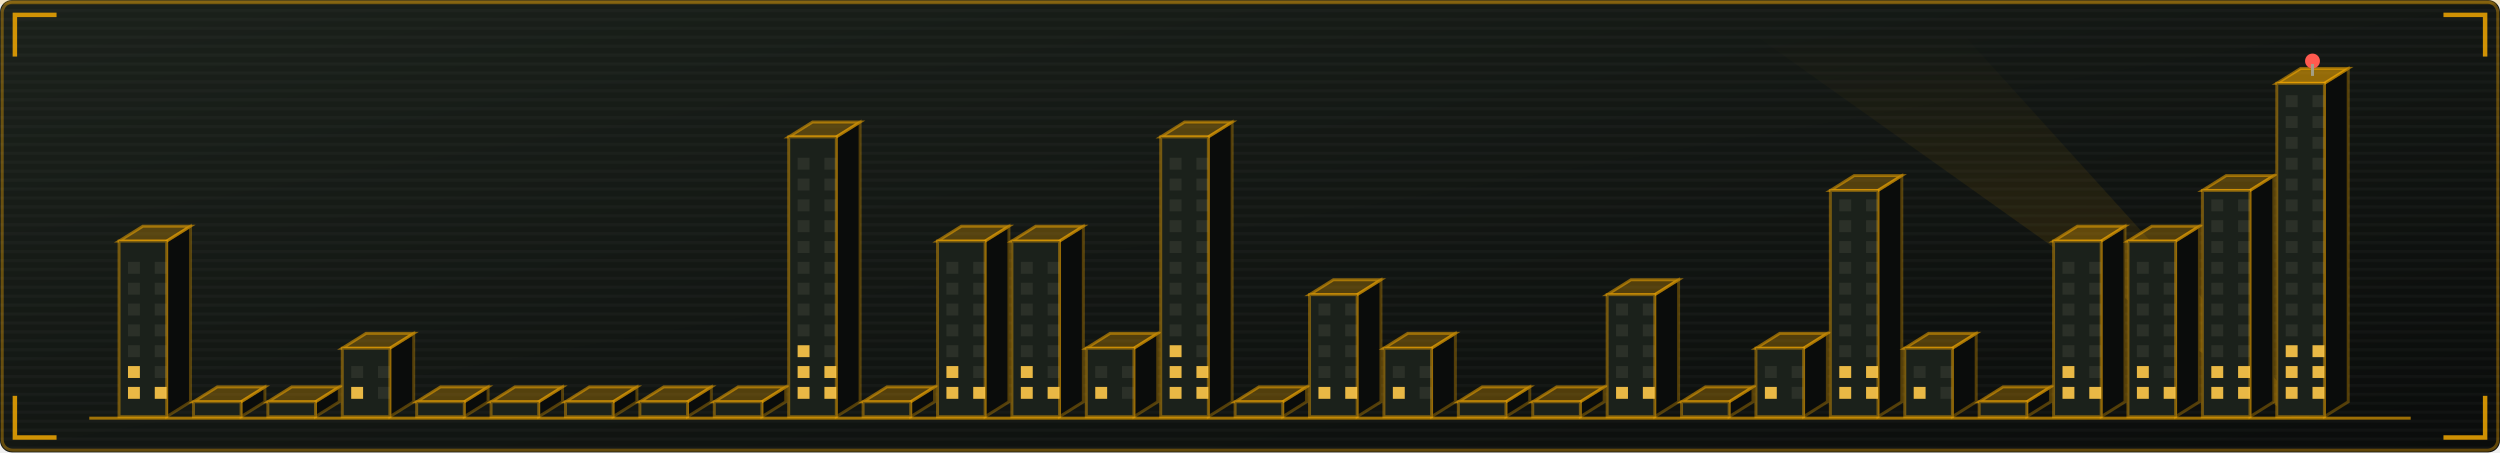
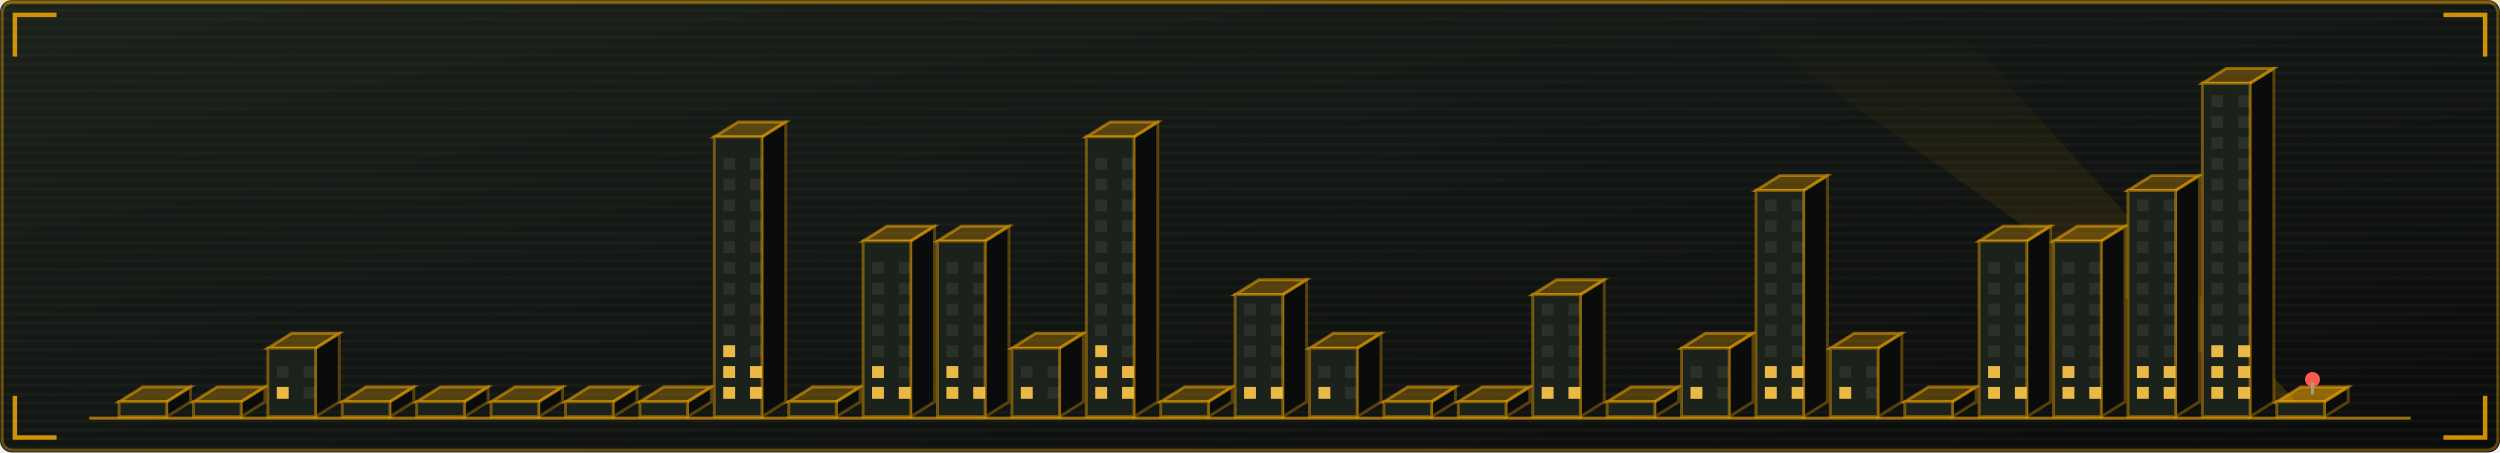
<svg xmlns="http://www.w3.org/2000/svg" viewBox="0 0 840 152" width="840" height="152" role="img" aria-labelledby="skyt skyd">
  <defs>
    <linearGradient id="skybg" x1="0" y1="0" x2="1" y2="1">
      <stop offset="0" stop-color="#1b211b" />
      <stop offset="1" stop-color="#0a0c0b" />
    </linearGradient>
  </defs>
  <style>
    .mono{font-family:ui-monospace,SFMono-Regular,Menlo,Consolas,"DejaVu Sans Mono",monospace}
    .lbl{font-size:9.5px;letter-spacing:1.6px;fill:#a39f86}
    .big{font-size:31px;font-weight:700;fill:#ece6d4}
    .med{font-size:15px;font-weight:700;fill:#ece6d4}
    .sm{font-size:11px;fill:#ece6d4}
    .dim{font-size:11px;fill:#a39f86}
    
    .pulse{animation:pulse 3.4s ease-in-out infinite}
    @keyframes pulse{0%,100%{opacity:1}50%{opacity:.62}}
    .win{fill:#a39f86;fill-opacity:0.12}
    .on{fill:#ffc94a;fill-opacity:0.9}
    
    .tw{animation:rise 1.1s cubic-bezier(.2,.8,.2,1) both;transform-box:fill-box;transform-origin:50% 100%}
    .fl{animation:flick 3.2s steps(1) infinite}
    .beacon{animation:blinkb 1.3s ease-in-out infinite}
    @keyframes rise{from{transform:scaleY(0.02);opacity:0}to{transform:scaleY(1);opacity:1}}
    @keyframes flick{0%,70%{fill-opacity:.9}72%,78%{fill-opacity:.15}80%,100%{fill-opacity:.9}}
    @keyframes blinkb{0%,100%{opacity:1}50%{opacity:.1}}
</style>
  <rect width="840" height="152" rx="4" fill="url(#skybg)" />
  <rect x="0.75" y="0.75" width="838.5" height="150.5" rx="3.5" fill="none" stroke="#ffb000" stroke-opacity="0.35" />
  <defs>
    <pattern id="skyscan" width="4" height="3" patternUnits="userSpaceOnUse">
      <rect width="4" height="1" fill="#ffffff" opacity="0.025" />
    </pattern>
  </defs>
  <rect width="840" height="152" rx="4" fill="url(#skyscan)" />
  <rect x="0" y="0" width="840" height="1.5" fill="#ffb000" opacity="0.18">
    <animate attributeName="y" values="0;152;152" keyTimes="0;0.6;1" dur="7s" repeatCount="indefinite" />
  </rect>
  <path d="M5 19V5H19M821 5H835V19M835 133V147H821M19 147H5V133" fill="none" stroke="#ffb000" stroke-width="1.5" stroke-opacity="0.8" />
  <defs>
    <linearGradient id="skyBeam" x1="0" y1="1" x2="0" y2="0">
      <stop offset="0" stop-color="#ffb000" stop-opacity="0.35" />
      <stop offset="1" stop-color="#ffb000" stop-opacity="0" />
    </linearGradient>
  </defs>
  <polygon points="770,140 776,140 660,12 590,12" fill="url(#skyBeam)" opacity="0.5">
    <animateTransform attributeName="transform" type="rotate" values="-22 773 140;30 773 140;-22 773 140" dur="11s" repeatCount="indefinite" calcMode="spline" keySplines="0.45 0 0.55 1;0.45 0 0.55 1" />
  </polygon>
  <g class="tw" style="animation-delay:0.00s">
-     <path d="M56 140V81l8 -5V135Z" fill="#0a0c0b" stroke="#ffb000" stroke-opacity="0.3" />
-     <path d="M40 81l8 -5h16l-8 5Z" fill="#ffb000" fill-opacity="0.28" stroke="#ffb000" stroke-opacity="0.5" />
-     <rect x="40" y="81" width="16" height="59" fill="#1b211b" stroke="#ffb000" stroke-opacity="0.4" />
-     <rect class="win on fl" x="43" y="130" width="4" height="4" style="animation-delay:0.00s" />
-     <rect class="win on" x="52" y="130" width="4" height="4" style="animation-delay:0.00s" />
-     <rect class="win on" x="43" y="123" width="4" height="4" style="animation-delay:0.60s" />
-     <rect class="win" x="52" y="123" width="4" height="4" />
-     <rect class="win" x="43" y="116" width="4" height="4" />
-     <rect class="win" x="52" y="116" width="4" height="4" />
-     <rect class="win" x="43" y="109" width="4" height="4" />
-     <rect class="win" x="52" y="109" width="4" height="4" />
-     <rect class="win" x="43" y="102" width="4" height="4" />
-     <rect class="win" x="52" y="102" width="4" height="4" />
-     <rect class="win" x="43" y="95" width="4" height="4" />
-     <rect class="win" x="52" y="95" width="4" height="4" />
-     <rect class="win" x="43" y="88" width="4" height="4" />
-     <rect class="win" x="52" y="88" width="4" height="4" />
+     <path d="M56 140V135l8 -5V135Z" fill="#0a0c0b" stroke="#ffb000" stroke-opacity="0.3" />
+     <path d="M40 135l8 -5h16l-8 5Z" fill="#ffb000" fill-opacity="0.28" stroke="#ffb000" stroke-opacity="0.5" />
+     <rect x="40" y="135" width="16" height="5" fill="#1b211b" stroke="#ffb000" stroke-opacity="0.4" />
  </g>
  <g class="tw" style="animation-delay:0.04s">
    <path d="M81 140V135l8 -5V135Z" fill="#0a0c0b" stroke="#ffb000" stroke-opacity="0.3" />
    <path d="M65 135l8 -5h16l-8 5Z" fill="#ffb000" fill-opacity="0.28" stroke="#ffb000" stroke-opacity="0.5" />
    <rect x="65" y="135" width="16" height="5" fill="#1b211b" stroke="#ffb000" stroke-opacity="0.4" />
  </g>
  <g class="tw" style="animation-delay:0.08s">
-     <path d="M106 140V135l8 -5V135Z" fill="#0a0c0b" stroke="#ffb000" stroke-opacity="0.3" />
-     <path d="M90 135l8 -5h16l-8 5Z" fill="#ffb000" fill-opacity="0.28" stroke="#ffb000" stroke-opacity="0.5" />
-     <rect x="90" y="135" width="16" height="5" fill="#1b211b" stroke="#ffb000" stroke-opacity="0.4" />
+     <path d="M106 140V117l8 -5V135Z" fill="#0a0c0b" stroke="#ffb000" stroke-opacity="0.3" />
+     <path d="M90 117l8 -5h16l-8 5Z" fill="#ffb000" fill-opacity="0.28" stroke="#ffb000" stroke-opacity="0.5" />
+     <rect x="90" y="117" width="16" height="23" fill="#1b211b" stroke="#ffb000" stroke-opacity="0.4" />
+     <rect class="win on" x="93" y="130" width="4" height="4" style="animation-delay:0.74s" />
+     <rect class="win" x="102" y="130" width="4" height="4" />
+     <rect class="win" x="93" y="123" width="4" height="4" />
+     <rect class="win" x="102" y="123" width="4" height="4" />
  </g>
  <g class="tw" style="animation-delay:0.12s">
-     <path d="M131 140V117l8 -5V135Z" fill="#0a0c0b" stroke="#ffb000" stroke-opacity="0.3" />
-     <path d="M115 117l8 -5h16l-8 5Z" fill="#ffb000" fill-opacity="0.28" stroke="#ffb000" stroke-opacity="0.5" />
-     <rect x="115" y="117" width="16" height="23" fill="#1b211b" stroke="#ffb000" stroke-opacity="0.4" />
-     <rect class="win on" x="118" y="130" width="4" height="4" style="animation-delay:1.11s" />
-     <rect class="win" x="127" y="130" width="4" height="4" />
-     <rect class="win" x="118" y="123" width="4" height="4" />
-     <rect class="win" x="127" y="123" width="4" height="4" />
+     <path d="M131 140V135l8 -5V135Z" fill="#0a0c0b" stroke="#ffb000" stroke-opacity="0.3" />
+     <path d="M115 135l8 -5h16l-8 5Z" fill="#ffb000" fill-opacity="0.28" stroke="#ffb000" stroke-opacity="0.5" />
+     <rect x="115" y="135" width="16" height="5" fill="#1b211b" stroke="#ffb000" stroke-opacity="0.4" />
  </g>
  <g class="tw" style="animation-delay:0.16s">
    <path d="M156 140V135l8 -5V135Z" fill="#0a0c0b" stroke="#ffb000" stroke-opacity="0.3" />
    <path d="M140 135l8 -5h16l-8 5Z" fill="#ffb000" fill-opacity="0.28" stroke="#ffb000" stroke-opacity="0.5" />
    <rect x="140" y="135" width="16" height="5" fill="#1b211b" stroke="#ffb000" stroke-opacity="0.4" />
  </g>
  <g class="tw" style="animation-delay:0.20s">
    <path d="M181 140V135l8 -5V135Z" fill="#0a0c0b" stroke="#ffb000" stroke-opacity="0.3" />
    <path d="M165 135l8 -5h16l-8 5Z" fill="#ffb000" fill-opacity="0.28" stroke="#ffb000" stroke-opacity="0.5" />
    <rect x="165" y="135" width="16" height="5" fill="#1b211b" stroke="#ffb000" stroke-opacity="0.4" />
  </g>
  <g class="tw" style="animation-delay:0.24s">
    <path d="M206 140V135l8 -5V135Z" fill="#0a0c0b" stroke="#ffb000" stroke-opacity="0.3" />
    <path d="M190 135l8 -5h16l-8 5Z" fill="#ffb000" fill-opacity="0.28" stroke="#ffb000" stroke-opacity="0.5" />
    <rect x="190" y="135" width="16" height="5" fill="#1b211b" stroke="#ffb000" stroke-opacity="0.4" />
  </g>
  <g class="tw" style="animation-delay:0.28s">
    <path d="M231 140V135l8 -5V135Z" fill="#0a0c0b" stroke="#ffb000" stroke-opacity="0.3" />
    <path d="M215 135l8 -5h16l-8 5Z" fill="#ffb000" fill-opacity="0.28" stroke="#ffb000" stroke-opacity="0.5" />
    <rect x="215" y="135" width="16" height="5" fill="#1b211b" stroke="#ffb000" stroke-opacity="0.4" />
  </g>
  <g class="tw" style="animation-delay:0.32s">
-     <path d="M256 140V135l8 -5V135Z" fill="#0a0c0b" stroke="#ffb000" stroke-opacity="0.3" />
-     <path d="M240 135l8 -5h16l-8 5Z" fill="#ffb000" fill-opacity="0.28" stroke="#ffb000" stroke-opacity="0.5" />
-     <rect x="240" y="135" width="16" height="5" fill="#1b211b" stroke="#ffb000" stroke-opacity="0.4" />
+     <path d="M256 140V46l8 -5V135Z" fill="#0a0c0b" stroke="#ffb000" stroke-opacity="0.3" />
+     <path d="M240 46l8 -5h16l-8 5Z" fill="#ffb000" fill-opacity="0.28" stroke="#ffb000" stroke-opacity="0.5" />
+     <rect x="240" y="46" width="16" height="94" fill="#1b211b" stroke="#ffb000" stroke-opacity="0.4" />
+     <rect class="win on" x="243" y="130" width="4" height="4" style="animation-delay:2.96s" />
+     <rect class="win on" x="252" y="130" width="4" height="4" style="animation-delay:2.96s" />
+     <rect class="win on" x="243" y="123" width="4" height="4" style="animation-delay:0.56s" />
+     <rect class="win on fl" x="252" y="123" width="4" height="4" style="animation-delay:0.56s" />
+     <rect class="win on fl" x="243" y="116" width="4" height="4" style="animation-delay:1.16s" />
+     <rect class="win" x="252" y="116" width="4" height="4" />
+     <rect class="win" x="243" y="109" width="4" height="4" />
+     <rect class="win" x="252" y="109" width="4" height="4" />
+     <rect class="win" x="243" y="102" width="4" height="4" />
+     <rect class="win" x="252" y="102" width="4" height="4" />
+     <rect class="win" x="243" y="95" width="4" height="4" />
+     <rect class="win" x="252" y="95" width="4" height="4" />
+     <rect class="win" x="243" y="88" width="4" height="4" />
+     <rect class="win" x="252" y="88" width="4" height="4" />
+     <rect class="win" x="243" y="81" width="4" height="4" />
+     <rect class="win" x="252" y="81" width="4" height="4" />
+     <rect class="win" x="243" y="74" width="4" height="4" />
+     <rect class="win" x="252" y="74" width="4" height="4" />
+     <rect class="win" x="243" y="67" width="4" height="4" />
+     <rect class="win" x="252" y="67" width="4" height="4" />
+     <rect class="win" x="243" y="60" width="4" height="4" />
+     <rect class="win" x="252" y="60" width="4" height="4" />
+     <rect class="win" x="243" y="53" width="4" height="4" />
+     <rect class="win" x="252" y="53" width="4" height="4" />
  </g>
  <g class="tw" style="animation-delay:0.36s">
-     <path d="M281 140V46l8 -5V135Z" fill="#0a0c0b" stroke="#ffb000" stroke-opacity="0.3" />
-     <path d="M265 46l8 -5h16l-8 5Z" fill="#ffb000" fill-opacity="0.28" stroke="#ffb000" stroke-opacity="0.5" />
-     <rect x="265" y="46" width="16" height="94" fill="#1b211b" stroke="#ffb000" stroke-opacity="0.4" />
-     <rect class="win on" x="268" y="130" width="4" height="4" style="animation-delay:0.33s" />
-     <rect class="win on fl" x="277" y="130" width="4" height="4" style="animation-delay:0.33s" />
-     <rect class="win on fl" x="268" y="123" width="4" height="4" style="animation-delay:0.93s" />
-     <rect class="win on" x="277" y="123" width="4" height="4" style="animation-delay:0.93s" />
-     <rect class="win on" x="268" y="116" width="4" height="4" style="animation-delay:1.53s" />
-     <rect class="win" x="277" y="116" width="4" height="4" />
-     <rect class="win" x="268" y="109" width="4" height="4" />
-     <rect class="win" x="277" y="109" width="4" height="4" />
-     <rect class="win" x="268" y="102" width="4" height="4" />
-     <rect class="win" x="277" y="102" width="4" height="4" />
-     <rect class="win" x="268" y="95" width="4" height="4" />
-     <rect class="win" x="277" y="95" width="4" height="4" />
-     <rect class="win" x="268" y="88" width="4" height="4" />
-     <rect class="win" x="277" y="88" width="4" height="4" />
-     <rect class="win" x="268" y="81" width="4" height="4" />
-     <rect class="win" x="277" y="81" width="4" height="4" />
-     <rect class="win" x="268" y="74" width="4" height="4" />
-     <rect class="win" x="277" y="74" width="4" height="4" />
-     <rect class="win" x="268" y="67" width="4" height="4" />
-     <rect class="win" x="277" y="67" width="4" height="4" />
-     <rect class="win" x="268" y="60" width="4" height="4" />
-     <rect class="win" x="277" y="60" width="4" height="4" />
-     <rect class="win" x="268" y="53" width="4" height="4" />
-     <rect class="win" x="277" y="53" width="4" height="4" />
+     <path d="M281 140V135l8 -5V135Z" fill="#0a0c0b" stroke="#ffb000" stroke-opacity="0.3" />
+     <path d="M265 135l8 -5h16l-8 5Z" fill="#ffb000" fill-opacity="0.28" stroke="#ffb000" stroke-opacity="0.5" />
+     <rect x="265" y="135" width="16" height="5" fill="#1b211b" stroke="#ffb000" stroke-opacity="0.4" />
  </g>
  <g class="tw" style="animation-delay:0.40s">
-     <path d="M306 140V135l8 -5V135Z" fill="#0a0c0b" stroke="#ffb000" stroke-opacity="0.3" />
-     <path d="M290 135l8 -5h16l-8 5Z" fill="#ffb000" fill-opacity="0.28" stroke="#ffb000" stroke-opacity="0.5" />
-     <rect x="290" y="135" width="16" height="5" fill="#1b211b" stroke="#ffb000" stroke-opacity="0.4" />
+     <path d="M306 140V81l8 -5V135Z" fill="#0a0c0b" stroke="#ffb000" stroke-opacity="0.3" />
+     <path d="M290 81l8 -5h16l-8 5Z" fill="#ffb000" fill-opacity="0.28" stroke="#ffb000" stroke-opacity="0.5" />
+     <rect x="290" y="81" width="16" height="59" fill="#1b211b" stroke="#ffb000" stroke-opacity="0.4" />
+     <rect class="win on fl" x="293" y="130" width="4" height="4" style="animation-delay:0.70s" />
+     <rect class="win on" x="302" y="130" width="4" height="4" style="animation-delay:0.70s" />
+     <rect class="win on" x="293" y="123" width="4" height="4" style="animation-delay:1.30s" />
+     <rect class="win" x="302" y="123" width="4" height="4" />
+     <rect class="win" x="293" y="116" width="4" height="4" />
+     <rect class="win" x="302" y="116" width="4" height="4" />
+     <rect class="win" x="293" y="109" width="4" height="4" />
+     <rect class="win" x="302" y="109" width="4" height="4" />
+     <rect class="win" x="293" y="102" width="4" height="4" />
+     <rect class="win" x="302" y="102" width="4" height="4" />
+     <rect class="win" x="293" y="95" width="4" height="4" />
+     <rect class="win" x="302" y="95" width="4" height="4" />
+     <rect class="win" x="293" y="88" width="4" height="4" />
+     <rect class="win" x="302" y="88" width="4" height="4" />
  </g>
  <g class="tw" style="animation-delay:0.44s">
    <path d="M331 140V81l8 -5V135Z" fill="#0a0c0b" stroke="#ffb000" stroke-opacity="0.3" />
    <path d="M315 81l8 -5h16l-8 5Z" fill="#ffb000" fill-opacity="0.28" stroke="#ffb000" stroke-opacity="0.5" />
    <rect x="315" y="81" width="16" height="59" fill="#1b211b" stroke="#ffb000" stroke-opacity="0.4" />
    <rect class="win on" x="318" y="130" width="4" height="4" style="animation-delay:1.07s" />
    <rect class="win on" x="327" y="130" width="4" height="4" style="animation-delay:1.07s" />
    <rect class="win on" x="318" y="123" width="4" height="4" style="animation-delay:1.67s" />
    <rect class="win" x="327" y="123" width="4" height="4" />
    <rect class="win" x="318" y="116" width="4" height="4" />
    <rect class="win" x="327" y="116" width="4" height="4" />
    <rect class="win" x="318" y="109" width="4" height="4" />
    <rect class="win" x="327" y="109" width="4" height="4" />
    <rect class="win" x="318" y="102" width="4" height="4" />
    <rect class="win" x="327" y="102" width="4" height="4" />
    <rect class="win" x="318" y="95" width="4" height="4" />
    <rect class="win" x="327" y="95" width="4" height="4" />
    <rect class="win" x="318" y="88" width="4" height="4" />
    <rect class="win" x="327" y="88" width="4" height="4" />
  </g>
  <g class="tw" style="animation-delay:0.48s">
-     <path d="M356 140V81l8 -5V135Z" fill="#0a0c0b" stroke="#ffb000" stroke-opacity="0.3" />
-     <path d="M340 81l8 -5h16l-8 5Z" fill="#ffb000" fill-opacity="0.28" stroke="#ffb000" stroke-opacity="0.5" />
-     <rect x="340" y="81" width="16" height="59" fill="#1b211b" stroke="#ffb000" stroke-opacity="0.4" />
+     <path d="M356 140V117l8 -5V135Z" fill="#0a0c0b" stroke="#ffb000" stroke-opacity="0.3" />
+     <path d="M340 117l8 -5h16l-8 5Z" fill="#ffb000" fill-opacity="0.28" stroke="#ffb000" stroke-opacity="0.5" />
+     <rect x="340" y="117" width="16" height="23" fill="#1b211b" stroke="#ffb000" stroke-opacity="0.4" />
    <rect class="win on" x="343" y="130" width="4" height="4" style="animation-delay:1.44s" />
-     <rect class="win on" x="352" y="130" width="4" height="4" style="animation-delay:1.44s" />
-     <rect class="win on" x="343" y="123" width="4" height="4" style="animation-delay:2.04s" />
+     <rect class="win" x="352" y="130" width="4" height="4" />
+     <rect class="win" x="343" y="123" width="4" height="4" />
    <rect class="win" x="352" y="123" width="4" height="4" />
-     <rect class="win" x="343" y="116" width="4" height="4" />
-     <rect class="win" x="352" y="116" width="4" height="4" />
-     <rect class="win" x="343" y="109" width="4" height="4" />
-     <rect class="win" x="352" y="109" width="4" height="4" />
-     <rect class="win" x="343" y="102" width="4" height="4" />
-     <rect class="win" x="352" y="102" width="4" height="4" />
-     <rect class="win" x="343" y="95" width="4" height="4" />
-     <rect class="win" x="352" y="95" width="4" height="4" />
-     <rect class="win" x="343" y="88" width="4" height="4" />
-     <rect class="win" x="352" y="88" width="4" height="4" />
  </g>
  <g class="tw" style="animation-delay:0.52s">
-     <path d="M381 140V117l8 -5V135Z" fill="#0a0c0b" stroke="#ffb000" stroke-opacity="0.3" />
-     <path d="M365 117l8 -5h16l-8 5Z" fill="#ffb000" fill-opacity="0.28" stroke="#ffb000" stroke-opacity="0.5" />
-     <rect x="365" y="117" width="16" height="23" fill="#1b211b" stroke="#ffb000" stroke-opacity="0.4" />
+     <path d="M381 140V46l8 -5V135Z" fill="#0a0c0b" stroke="#ffb000" stroke-opacity="0.3" />
+     <path d="M365 46l8 -5h16l-8 5Z" fill="#ffb000" fill-opacity="0.28" stroke="#ffb000" stroke-opacity="0.5" />
+     <rect x="365" y="46" width="16" height="94" fill="#1b211b" stroke="#ffb000" stroke-opacity="0.4" />
    <rect class="win on" x="368" y="130" width="4" height="4" style="animation-delay:1.81s" />
-     <rect class="win" x="377" y="130" width="4" height="4" />
-     <rect class="win" x="368" y="123" width="4" height="4" />
-     <rect class="win" x="377" y="123" width="4" height="4" />
+     <rect class="win on" x="377" y="130" width="4" height="4" style="animation-delay:1.81s" />
+     <rect class="win on" x="368" y="123" width="4" height="4" style="animation-delay:2.41s" />
+     <rect class="win on fl" x="377" y="123" width="4" height="4" style="animation-delay:2.41s" />
+     <rect class="win on fl" x="368" y="116" width="4" height="4" style="animation-delay:0.01s" />
+     <rect class="win" x="377" y="116" width="4" height="4" />
+     <rect class="win" x="368" y="109" width="4" height="4" />
+     <rect class="win" x="377" y="109" width="4" height="4" />
+     <rect class="win" x="368" y="102" width="4" height="4" />
+     <rect class="win" x="377" y="102" width="4" height="4" />
+     <rect class="win" x="368" y="95" width="4" height="4" />
+     <rect class="win" x="377" y="95" width="4" height="4" />
+     <rect class="win" x="368" y="88" width="4" height="4" />
+     <rect class="win" x="377" y="88" width="4" height="4" />
+     <rect class="win" x="368" y="81" width="4" height="4" />
+     <rect class="win" x="377" y="81" width="4" height="4" />
+     <rect class="win" x="368" y="74" width="4" height="4" />
+     <rect class="win" x="377" y="74" width="4" height="4" />
+     <rect class="win" x="368" y="67" width="4" height="4" />
+     <rect class="win" x="377" y="67" width="4" height="4" />
+     <rect class="win" x="368" y="60" width="4" height="4" />
+     <rect class="win" x="377" y="60" width="4" height="4" />
+     <rect class="win" x="368" y="53" width="4" height="4" />
+     <rect class="win" x="377" y="53" width="4" height="4" />
  </g>
  <g class="tw" style="animation-delay:0.56s">
-     <path d="M406 140V46l8 -5V135Z" fill="#0a0c0b" stroke="#ffb000" stroke-opacity="0.3" />
-     <path d="M390 46l8 -5h16l-8 5Z" fill="#ffb000" fill-opacity="0.28" stroke="#ffb000" stroke-opacity="0.5" />
-     <rect x="390" y="46" width="16" height="94" fill="#1b211b" stroke="#ffb000" stroke-opacity="0.4" />
-     <rect class="win on" x="393" y="130" width="4" height="4" style="animation-delay:2.18s" />
-     <rect class="win on fl" x="402" y="130" width="4" height="4" style="animation-delay:2.18s" />
-     <rect class="win on fl" x="393" y="123" width="4" height="4" style="animation-delay:2.78s" />
-     <rect class="win on" x="402" y="123" width="4" height="4" style="animation-delay:2.78s" />
-     <rect class="win on" x="393" y="116" width="4" height="4" style="animation-delay:0.38s" />
-     <rect class="win" x="402" y="116" width="4" height="4" />
-     <rect class="win" x="393" y="109" width="4" height="4" />
-     <rect class="win" x="402" y="109" width="4" height="4" />
-     <rect class="win" x="393" y="102" width="4" height="4" />
-     <rect class="win" x="402" y="102" width="4" height="4" />
-     <rect class="win" x="393" y="95" width="4" height="4" />
-     <rect class="win" x="402" y="95" width="4" height="4" />
-     <rect class="win" x="393" y="88" width="4" height="4" />
-     <rect class="win" x="402" y="88" width="4" height="4" />
-     <rect class="win" x="393" y="81" width="4" height="4" />
-     <rect class="win" x="402" y="81" width="4" height="4" />
-     <rect class="win" x="393" y="74" width="4" height="4" />
-     <rect class="win" x="402" y="74" width="4" height="4" />
-     <rect class="win" x="393" y="67" width="4" height="4" />
-     <rect class="win" x="402" y="67" width="4" height="4" />
-     <rect class="win" x="393" y="60" width="4" height="4" />
-     <rect class="win" x="402" y="60" width="4" height="4" />
-     <rect class="win" x="393" y="53" width="4" height="4" />
-     <rect class="win" x="402" y="53" width="4" height="4" />
+     <path d="M406 140V135l8 -5V135Z" fill="#0a0c0b" stroke="#ffb000" stroke-opacity="0.3" />
+     <path d="M390 135l8 -5h16l-8 5Z" fill="#ffb000" fill-opacity="0.28" stroke="#ffb000" stroke-opacity="0.5" />
+     <rect x="390" y="135" width="16" height="5" fill="#1b211b" stroke="#ffb000" stroke-opacity="0.4" />
  </g>
  <g class="tw" style="animation-delay:0.60s">
-     <path d="M431 140V135l8 -5V135Z" fill="#0a0c0b" stroke="#ffb000" stroke-opacity="0.3" />
-     <path d="M415 135l8 -5h16l-8 5Z" fill="#ffb000" fill-opacity="0.28" stroke="#ffb000" stroke-opacity="0.5" />
-     <rect x="415" y="135" width="16" height="5" fill="#1b211b" stroke="#ffb000" stroke-opacity="0.4" />
+     <path d="M431 140V99l8 -5V135Z" fill="#0a0c0b" stroke="#ffb000" stroke-opacity="0.3" />
+     <path d="M415 99l8 -5h16l-8 5Z" fill="#ffb000" fill-opacity="0.28" stroke="#ffb000" stroke-opacity="0.5" />
+     <rect x="415" y="99" width="16" height="41" fill="#1b211b" stroke="#ffb000" stroke-opacity="0.4" />
+     <rect class="win on fl" x="418" y="130" width="4" height="4" style="animation-delay:2.55s" />
+     <rect class="win on" x="427" y="130" width="4" height="4" style="animation-delay:2.55s" />
+     <rect class="win" x="418" y="123" width="4" height="4" />
+     <rect class="win" x="427" y="123" width="4" height="4" />
+     <rect class="win" x="418" y="116" width="4" height="4" />
+     <rect class="win" x="427" y="116" width="4" height="4" />
+     <rect class="win" x="418" y="109" width="4" height="4" />
+     <rect class="win" x="427" y="109" width="4" height="4" />
+     <rect class="win" x="418" y="102" width="4" height="4" />
+     <rect class="win" x="427" y="102" width="4" height="4" />
  </g>
  <g class="tw" style="animation-delay:0.64s">
-     <path d="M456 140V99l8 -5V135Z" fill="#0a0c0b" stroke="#ffb000" stroke-opacity="0.3" />
-     <path d="M440 99l8 -5h16l-8 5Z" fill="#ffb000" fill-opacity="0.28" stroke="#ffb000" stroke-opacity="0.5" />
-     <rect x="440" y="99" width="16" height="41" fill="#1b211b" stroke="#ffb000" stroke-opacity="0.4" />
+     <path d="M456 140V117l8 -5V135Z" fill="#0a0c0b" stroke="#ffb000" stroke-opacity="0.3" />
+     <path d="M440 117l8 -5h16l-8 5Z" fill="#ffb000" fill-opacity="0.28" stroke="#ffb000" stroke-opacity="0.5" />
+     <rect x="440" y="117" width="16" height="23" fill="#1b211b" stroke="#ffb000" stroke-opacity="0.4" />
    <rect class="win on" x="443" y="130" width="4" height="4" style="animation-delay:2.92s" />
-     <rect class="win on" x="452" y="130" width="4" height="4" style="animation-delay:2.92s" />
+     <rect class="win" x="452" y="130" width="4" height="4" />
    <rect class="win" x="443" y="123" width="4" height="4" />
    <rect class="win" x="452" y="123" width="4" height="4" />
-     <rect class="win" x="443" y="116" width="4" height="4" />
-     <rect class="win" x="452" y="116" width="4" height="4" />
-     <rect class="win" x="443" y="109" width="4" height="4" />
-     <rect class="win" x="452" y="109" width="4" height="4" />
-     <rect class="win" x="443" y="102" width="4" height="4" />
-     <rect class="win" x="452" y="102" width="4" height="4" />
  </g>
  <g class="tw" style="animation-delay:0.68s">
-     <path d="M481 140V117l8 -5V135Z" fill="#0a0c0b" stroke="#ffb000" stroke-opacity="0.3" />
-     <path d="M465 117l8 -5h16l-8 5Z" fill="#ffb000" fill-opacity="0.28" stroke="#ffb000" stroke-opacity="0.5" />
-     <rect x="465" y="117" width="16" height="23" fill="#1b211b" stroke="#ffb000" stroke-opacity="0.4" />
-     <rect class="win on" x="468" y="130" width="4" height="4" style="animation-delay:0.29s" />
-     <rect class="win" x="477" y="130" width="4" height="4" />
-     <rect class="win" x="468" y="123" width="4" height="4" />
-     <rect class="win" x="477" y="123" width="4" height="4" />
+     <path d="M481 140V135l8 -5V135Z" fill="#0a0c0b" stroke="#ffb000" stroke-opacity="0.3" />
+     <path d="M465 135l8 -5h16l-8 5Z" fill="#ffb000" fill-opacity="0.28" stroke="#ffb000" stroke-opacity="0.5" />
+     <rect x="465" y="135" width="16" height="5" fill="#1b211b" stroke="#ffb000" stroke-opacity="0.4" />
  </g>
  <g class="tw" style="animation-delay:0.72s">
    <path d="M506 140V135l8 -5V135Z" fill="#0a0c0b" stroke="#ffb000" stroke-opacity="0.3" />
    <path d="M490 135l8 -5h16l-8 5Z" fill="#ffb000" fill-opacity="0.28" stroke="#ffb000" stroke-opacity="0.5" />
    <rect x="490" y="135" width="16" height="5" fill="#1b211b" stroke="#ffb000" stroke-opacity="0.4" />
  </g>
  <g class="tw" style="animation-delay:0.76s">
-     <path d="M531 140V135l8 -5V135Z" fill="#0a0c0b" stroke="#ffb000" stroke-opacity="0.3" />
-     <path d="M515 135l8 -5h16l-8 5Z" fill="#ffb000" fill-opacity="0.28" stroke="#ffb000" stroke-opacity="0.5" />
-     <rect x="515" y="135" width="16" height="5" fill="#1b211b" stroke="#ffb000" stroke-opacity="0.4" />
+     <path d="M531 140V99l8 -5V135Z" fill="#0a0c0b" stroke="#ffb000" stroke-opacity="0.3" />
+     <path d="M515 99l8 -5h16l-8 5Z" fill="#ffb000" fill-opacity="0.28" stroke="#ffb000" stroke-opacity="0.5" />
+     <rect x="515" y="99" width="16" height="41" fill="#1b211b" stroke="#ffb000" stroke-opacity="0.4" />
+     <rect class="win on" x="518" y="130" width="4" height="4" style="animation-delay:1.03s" />
+     <rect class="win on fl" x="527" y="130" width="4" height="4" style="animation-delay:1.03s" />
+     <rect class="win" x="518" y="123" width="4" height="4" />
+     <rect class="win" x="527" y="123" width="4" height="4" />
+     <rect class="win" x="518" y="116" width="4" height="4" />
+     <rect class="win" x="527" y="116" width="4" height="4" />
+     <rect class="win" x="518" y="109" width="4" height="4" />
+     <rect class="win" x="527" y="109" width="4" height="4" />
+     <rect class="win" x="518" y="102" width="4" height="4" />
+     <rect class="win" x="527" y="102" width="4" height="4" />
  </g>
  <g class="tw" style="animation-delay:0.80s">
-     <path d="M556 140V99l8 -5V135Z" fill="#0a0c0b" stroke="#ffb000" stroke-opacity="0.3" />
-     <path d="M540 99l8 -5h16l-8 5Z" fill="#ffb000" fill-opacity="0.28" stroke="#ffb000" stroke-opacity="0.5" />
-     <rect x="540" y="99" width="16" height="41" fill="#1b211b" stroke="#ffb000" stroke-opacity="0.4" />
-     <rect class="win on fl" x="543" y="130" width="4" height="4" style="animation-delay:1.40s" />
-     <rect class="win on" x="552" y="130" width="4" height="4" style="animation-delay:1.40s" />
-     <rect class="win" x="543" y="123" width="4" height="4" />
-     <rect class="win" x="552" y="123" width="4" height="4" />
-     <rect class="win" x="543" y="116" width="4" height="4" />
-     <rect class="win" x="552" y="116" width="4" height="4" />
-     <rect class="win" x="543" y="109" width="4" height="4" />
-     <rect class="win" x="552" y="109" width="4" height="4" />
-     <rect class="win" x="543" y="102" width="4" height="4" />
-     <rect class="win" x="552" y="102" width="4" height="4" />
+     <path d="M556 140V135l8 -5V135Z" fill="#0a0c0b" stroke="#ffb000" stroke-opacity="0.3" />
+     <path d="M540 135l8 -5h16l-8 5Z" fill="#ffb000" fill-opacity="0.28" stroke="#ffb000" stroke-opacity="0.5" />
+     <rect x="540" y="135" width="16" height="5" fill="#1b211b" stroke="#ffb000" stroke-opacity="0.4" />
  </g>
  <g class="tw" style="animation-delay:0.84s">
-     <path d="M581 140V135l8 -5V135Z" fill="#0a0c0b" stroke="#ffb000" stroke-opacity="0.3" />
-     <path d="M565 135l8 -5h16l-8 5Z" fill="#ffb000" fill-opacity="0.28" stroke="#ffb000" stroke-opacity="0.5" />
-     <rect x="565" y="135" width="16" height="5" fill="#1b211b" stroke="#ffb000" stroke-opacity="0.4" />
+     <path d="M581 140V117l8 -5V135Z" fill="#0a0c0b" stroke="#ffb000" stroke-opacity="0.3" />
+     <path d="M565 117l8 -5h16l-8 5Z" fill="#ffb000" fill-opacity="0.28" stroke="#ffb000" stroke-opacity="0.5" />
+     <rect x="565" y="117" width="16" height="23" fill="#1b211b" stroke="#ffb000" stroke-opacity="0.4" />
+     <rect class="win on" x="568" y="130" width="4" height="4" style="animation-delay:1.77s" />
+     <rect class="win" x="577" y="130" width="4" height="4" />
+     <rect class="win" x="568" y="123" width="4" height="4" />
+     <rect class="win" x="577" y="123" width="4" height="4" />
  </g>
  <g class="tw" style="animation-delay:0.88s">
-     <path d="M606 140V117l8 -5V135Z" fill="#0a0c0b" stroke="#ffb000" stroke-opacity="0.3" />
-     <path d="M590 117l8 -5h16l-8 5Z" fill="#ffb000" fill-opacity="0.28" stroke="#ffb000" stroke-opacity="0.5" />
-     <rect x="590" y="117" width="16" height="23" fill="#1b211b" stroke="#ffb000" stroke-opacity="0.4" />
+     <path d="M606 140V64l8 -5V135Z" fill="#0a0c0b" stroke="#ffb000" stroke-opacity="0.3" />
+     <path d="M590 64l8 -5h16l-8 5Z" fill="#ffb000" fill-opacity="0.28" stroke="#ffb000" stroke-opacity="0.5" />
+     <rect x="590" y="64" width="16" height="76" fill="#1b211b" stroke="#ffb000" stroke-opacity="0.4" />
    <rect class="win on" x="593" y="130" width="4" height="4" style="animation-delay:2.14s" />
-     <rect class="win" x="602" y="130" width="4" height="4" />
-     <rect class="win" x="593" y="123" width="4" height="4" />
-     <rect class="win" x="602" y="123" width="4" height="4" />
+     <rect class="win on" x="602" y="130" width="4" height="4" style="animation-delay:2.14s" />
+     <rect class="win on" x="593" y="123" width="4" height="4" style="animation-delay:2.74s" />
+     <rect class="win on" x="602" y="123" width="4" height="4" style="animation-delay:2.74s" />
+     <rect class="win" x="593" y="116" width="4" height="4" />
+     <rect class="win" x="602" y="116" width="4" height="4" />
+     <rect class="win" x="593" y="109" width="4" height="4" />
+     <rect class="win" x="602" y="109" width="4" height="4" />
+     <rect class="win" x="593" y="102" width="4" height="4" />
+     <rect class="win" x="602" y="102" width="4" height="4" />
+     <rect class="win" x="593" y="95" width="4" height="4" />
+     <rect class="win" x="602" y="95" width="4" height="4" />
+     <rect class="win" x="593" y="88" width="4" height="4" />
+     <rect class="win" x="602" y="88" width="4" height="4" />
+     <rect class="win" x="593" y="81" width="4" height="4" />
+     <rect class="win" x="602" y="81" width="4" height="4" />
+     <rect class="win" x="593" y="74" width="4" height="4" />
+     <rect class="win" x="602" y="74" width="4" height="4" />
+     <rect class="win" x="593" y="67" width="4" height="4" />
+     <rect class="win" x="602" y="67" width="4" height="4" />
  </g>
  <g class="tw" style="animation-delay:0.92s">
-     <path d="M631 140V64l8 -5V135Z" fill="#0a0c0b" stroke="#ffb000" stroke-opacity="0.3" />
-     <path d="M615 64l8 -5h16l-8 5Z" fill="#ffb000" fill-opacity="0.28" stroke="#ffb000" stroke-opacity="0.5" />
-     <rect x="615" y="64" width="16" height="76" fill="#1b211b" stroke="#ffb000" stroke-opacity="0.4" />
+     <path d="M631 140V117l8 -5V135Z" fill="#0a0c0b" stroke="#ffb000" stroke-opacity="0.3" />
+     <path d="M615 117l8 -5h16l-8 5Z" fill="#ffb000" fill-opacity="0.28" stroke="#ffb000" stroke-opacity="0.5" />
+     <rect x="615" y="117" width="16" height="23" fill="#1b211b" stroke="#ffb000" stroke-opacity="0.4" />
    <rect class="win on" x="618" y="130" width="4" height="4" style="animation-delay:2.51s" />
-     <rect class="win on" x="627" y="130" width="4" height="4" style="animation-delay:2.51s" />
-     <rect class="win on" x="618" y="123" width="4" height="4" style="animation-delay:0.11s" />
-     <rect class="win on fl" x="627" y="123" width="4" height="4" style="animation-delay:0.11s" />
-     <rect class="win" x="618" y="116" width="4" height="4" />
-     <rect class="win" x="627" y="116" width="4" height="4" />
-     <rect class="win" x="618" y="109" width="4" height="4" />
-     <rect class="win" x="627" y="109" width="4" height="4" />
-     <rect class="win" x="618" y="102" width="4" height="4" />
-     <rect class="win" x="627" y="102" width="4" height="4" />
-     <rect class="win" x="618" y="95" width="4" height="4" />
-     <rect class="win" x="627" y="95" width="4" height="4" />
-     <rect class="win" x="618" y="88" width="4" height="4" />
-     <rect class="win" x="627" y="88" width="4" height="4" />
-     <rect class="win" x="618" y="81" width="4" height="4" />
-     <rect class="win" x="627" y="81" width="4" height="4" />
-     <rect class="win" x="618" y="74" width="4" height="4" />
-     <rect class="win" x="627" y="74" width="4" height="4" />
-     <rect class="win" x="618" y="67" width="4" height="4" />
-     <rect class="win" x="627" y="67" width="4" height="4" />
+     <rect class="win" x="627" y="130" width="4" height="4" />
+     <rect class="win" x="618" y="123" width="4" height="4" />
+     <rect class="win" x="627" y="123" width="4" height="4" />
  </g>
  <g class="tw" style="animation-delay:0.96s">
-     <path d="M656 140V117l8 -5V135Z" fill="#0a0c0b" stroke="#ffb000" stroke-opacity="0.3" />
-     <path d="M640 117l8 -5h16l-8 5Z" fill="#ffb000" fill-opacity="0.28" stroke="#ffb000" stroke-opacity="0.5" />
-     <rect x="640" y="117" width="16" height="23" fill="#1b211b" stroke="#ffb000" stroke-opacity="0.4" />
-     <rect class="win on" x="643" y="130" width="4" height="4" style="animation-delay:2.88s" />
-     <rect class="win" x="652" y="130" width="4" height="4" />
-     <rect class="win" x="643" y="123" width="4" height="4" />
-     <rect class="win" x="652" y="123" width="4" height="4" />
+     <path d="M656 140V135l8 -5V135Z" fill="#0a0c0b" stroke="#ffb000" stroke-opacity="0.3" />
+     <path d="M640 135l8 -5h16l-8 5Z" fill="#ffb000" fill-opacity="0.28" stroke="#ffb000" stroke-opacity="0.5" />
+     <rect x="640" y="135" width="16" height="5" fill="#1b211b" stroke="#ffb000" stroke-opacity="0.4" />
  </g>
  <g class="tw" style="animation-delay:1.00s">
-     <path d="M681 140V135l8 -5V135Z" fill="#0a0c0b" stroke="#ffb000" stroke-opacity="0.3" />
-     <path d="M665 135l8 -5h16l-8 5Z" fill="#ffb000" fill-opacity="0.28" stroke="#ffb000" stroke-opacity="0.5" />
-     <rect x="665" y="135" width="16" height="5" fill="#1b211b" stroke="#ffb000" stroke-opacity="0.4" />
+     <path d="M681 140V81l8 -5V135Z" fill="#0a0c0b" stroke="#ffb000" stroke-opacity="0.3" />
+     <path d="M665 81l8 -5h16l-8 5Z" fill="#ffb000" fill-opacity="0.28" stroke="#ffb000" stroke-opacity="0.5" />
+     <rect x="665" y="81" width="16" height="59" fill="#1b211b" stroke="#ffb000" stroke-opacity="0.4" />
+     <rect class="win on fl" x="668" y="130" width="4" height="4" style="animation-delay:0.25s" />
+     <rect class="win on" x="677" y="130" width="4" height="4" style="animation-delay:0.25s" />
+     <rect class="win on" x="668" y="123" width="4" height="4" style="animation-delay:0.85s" />
+     <rect class="win" x="677" y="123" width="4" height="4" />
+     <rect class="win" x="668" y="116" width="4" height="4" />
+     <rect class="win" x="677" y="116" width="4" height="4" />
+     <rect class="win" x="668" y="109" width="4" height="4" />
+     <rect class="win" x="677" y="109" width="4" height="4" />
+     <rect class="win" x="668" y="102" width="4" height="4" />
+     <rect class="win" x="677" y="102" width="4" height="4" />
+     <rect class="win" x="668" y="95" width="4" height="4" />
+     <rect class="win" x="677" y="95" width="4" height="4" />
+     <rect class="win" x="668" y="88" width="4" height="4" />
+     <rect class="win" x="677" y="88" width="4" height="4" />
  </g>
  <g class="tw" style="animation-delay:1.04s">
    <path d="M706 140V81l8 -5V135Z" fill="#0a0c0b" stroke="#ffb000" stroke-opacity="0.3" />
    <path d="M690 81l8 -5h16l-8 5Z" fill="#ffb000" fill-opacity="0.28" stroke="#ffb000" stroke-opacity="0.5" />
    <rect x="690" y="81" width="16" height="59" fill="#1b211b" stroke="#ffb000" stroke-opacity="0.4" />
    <rect class="win on" x="693" y="130" width="4" height="4" style="animation-delay:0.62s" />
    <rect class="win on" x="702" y="130" width="4" height="4" style="animation-delay:0.62s" />
    <rect class="win on" x="693" y="123" width="4" height="4" style="animation-delay:1.22s" />
    <rect class="win" x="702" y="123" width="4" height="4" />
    <rect class="win" x="693" y="116" width="4" height="4" />
    <rect class="win" x="702" y="116" width="4" height="4" />
    <rect class="win" x="693" y="109" width="4" height="4" />
    <rect class="win" x="702" y="109" width="4" height="4" />
    <rect class="win" x="693" y="102" width="4" height="4" />
    <rect class="win" x="702" y="102" width="4" height="4" />
    <rect class="win" x="693" y="95" width="4" height="4" />
    <rect class="win" x="702" y="95" width="4" height="4" />
    <rect class="win" x="693" y="88" width="4" height="4" />
    <rect class="win" x="702" y="88" width="4" height="4" />
  </g>
  <g class="tw" style="animation-delay:1.08s">
-     <path d="M731 140V81l8 -5V135Z" fill="#0a0c0b" stroke="#ffb000" stroke-opacity="0.3" />
-     <path d="M715 81l8 -5h16l-8 5Z" fill="#ffb000" fill-opacity="0.28" stroke="#ffb000" stroke-opacity="0.5" />
-     <rect x="715" y="81" width="16" height="59" fill="#1b211b" stroke="#ffb000" stroke-opacity="0.4" />
+     <path d="M731 140V64l8 -5V135Z" fill="#0a0c0b" stroke="#ffb000" stroke-opacity="0.3" />
+     <path d="M715 64l8 -5h16l-8 5Z" fill="#ffb000" fill-opacity="0.28" stroke="#ffb000" stroke-opacity="0.5" />
+     <rect x="715" y="64" width="16" height="76" fill="#1b211b" stroke="#ffb000" stroke-opacity="0.4" />
    <rect class="win on" x="718" y="130" width="4" height="4" style="animation-delay:0.99s" />
    <rect class="win on" x="727" y="130" width="4" height="4" style="animation-delay:0.99s" />
    <rect class="win on" x="718" y="123" width="4" height="4" style="animation-delay:1.59s" />
-     <rect class="win" x="727" y="123" width="4" height="4" />
+     <rect class="win on" x="727" y="123" width="4" height="4" style="animation-delay:1.59s" />
    <rect class="win" x="718" y="116" width="4" height="4" />
    <rect class="win" x="727" y="116" width="4" height="4" />
    <rect class="win" x="718" y="109" width="4" height="4" />
    <rect class="win" x="727" y="109" width="4" height="4" />
    <rect class="win" x="718" y="102" width="4" height="4" />
    <rect class="win" x="727" y="102" width="4" height="4" />
    <rect class="win" x="718" y="95" width="4" height="4" />
    <rect class="win" x="727" y="95" width="4" height="4" />
    <rect class="win" x="718" y="88" width="4" height="4" />
    <rect class="win" x="727" y="88" width="4" height="4" />
+     <rect class="win" x="718" y="81" width="4" height="4" />
+     <rect class="win" x="727" y="81" width="4" height="4" />
+     <rect class="win" x="718" y="74" width="4" height="4" />
+     <rect class="win" x="727" y="74" width="4" height="4" />
+     <rect class="win" x="718" y="67" width="4" height="4" />
+     <rect class="win" x="727" y="67" width="4" height="4" />
  </g>
  <g class="tw" style="animation-delay:1.12s">
-     <path d="M756 140V64l8 -5V135Z" fill="#0a0c0b" stroke="#ffb000" stroke-opacity="0.3" />
-     <path d="M740 64l8 -5h16l-8 5Z" fill="#ffb000" fill-opacity="0.28" stroke="#ffb000" stroke-opacity="0.5" />
-     <rect x="740" y="64" width="16" height="76" fill="#1b211b" stroke="#ffb000" stroke-opacity="0.4" />
+     <path d="M756 140V28l8 -5V135Z" fill="#0a0c0b" stroke="#ffb000" stroke-opacity="0.3" />
+     <path d="M740 28l8 -5h16l-8 5Z" fill="#ffb000" fill-opacity="0.28" stroke="#ffb000" stroke-opacity="0.5" />
+     <rect x="740" y="28" width="16" height="112" fill="#1b211b" stroke="#ffb000" stroke-opacity="0.4" />
    <rect class="win on" x="743" y="130" width="4" height="4" style="animation-delay:1.36s" />
    <rect class="win on" x="752" y="130" width="4" height="4" style="animation-delay:1.36s" />
    <rect class="win on" x="743" y="123" width="4" height="4" style="animation-delay:1.96s" />
    <rect class="win on fl" x="752" y="123" width="4" height="4" style="animation-delay:1.96s" />
-     <rect class="win" x="743" y="116" width="4" height="4" />
-     <rect class="win" x="752" y="116" width="4" height="4" />
+     <rect class="win on fl" x="743" y="116" width="4" height="4" style="animation-delay:2.56s" />
+     <rect class="win on" x="752" y="116" width="4" height="4" style="animation-delay:2.56s" />
    <rect class="win" x="743" y="109" width="4" height="4" />
    <rect class="win" x="752" y="109" width="4" height="4" />
    <rect class="win" x="743" y="102" width="4" height="4" />
    <rect class="win" x="752" y="102" width="4" height="4" />
    <rect class="win" x="743" y="95" width="4" height="4" />
    <rect class="win" x="752" y="95" width="4" height="4" />
    <rect class="win" x="743" y="88" width="4" height="4" />
    <rect class="win" x="752" y="88" width="4" height="4" />
    <rect class="win" x="743" y="81" width="4" height="4" />
    <rect class="win" x="752" y="81" width="4" height="4" />
    <rect class="win" x="743" y="74" width="4" height="4" />
    <rect class="win" x="752" y="74" width="4" height="4" />
    <rect class="win" x="743" y="67" width="4" height="4" />
    <rect class="win" x="752" y="67" width="4" height="4" />
+     <rect class="win" x="743" y="60" width="4" height="4" />
+     <rect class="win" x="752" y="60" width="4" height="4" />
+     <rect class="win" x="743" y="53" width="4" height="4" />
+     <rect class="win" x="752" y="53" width="4" height="4" />
+     <rect class="win" x="743" y="46" width="4" height="4" />
+     <rect class="win" x="752" y="46" width="4" height="4" />
+     <rect class="win" x="743" y="39" width="4" height="4" />
+     <rect class="win" x="752" y="39" width="4" height="4" />
+     <rect class="win" x="743" y="32" width="4" height="4" />
+     <rect class="win" x="752" y="32" width="4" height="4" />
  </g>
  <g class="tw" style="animation-delay:1.16s">
-     <path d="M781 140V28l8 -5V135Z" fill="#0a0c0b" stroke="#ffb000" stroke-opacity="0.3" />
-     <path d="M765 28l8 -5h16l-8 5Z" fill="#ffb000" fill-opacity="0.55" stroke="#ffb000" stroke-opacity="0.5" />
-     <rect x="765" y="28" width="16" height="112" fill="#1b211b" stroke="#ffb000" stroke-opacity="0.4" />
-     <rect class="win on" x="768" y="130" width="4" height="4" style="animation-delay:1.73s" />
-     <rect class="win on fl" x="777" y="130" width="4" height="4" style="animation-delay:1.73s" />
-     <rect class="win on fl" x="768" y="123" width="4" height="4" style="animation-delay:2.33s" />
-     <rect class="win on" x="777" y="123" width="4" height="4" style="animation-delay:2.33s" />
-     <rect class="win on" x="768" y="116" width="4" height="4" style="animation-delay:2.93s" />
-     <rect class="win on" x="777" y="116" width="4" height="4" style="animation-delay:2.93s" />
-     <rect class="win" x="768" y="109" width="4" height="4" />
-     <rect class="win" x="777" y="109" width="4" height="4" />
-     <rect class="win" x="768" y="102" width="4" height="4" />
-     <rect class="win" x="777" y="102" width="4" height="4" />
-     <rect class="win" x="768" y="95" width="4" height="4" />
-     <rect class="win" x="777" y="95" width="4" height="4" />
-     <rect class="win" x="768" y="88" width="4" height="4" />
-     <rect class="win" x="777" y="88" width="4" height="4" />
-     <rect class="win" x="768" y="81" width="4" height="4" />
-     <rect class="win" x="777" y="81" width="4" height="4" />
-     <rect class="win" x="768" y="74" width="4" height="4" />
-     <rect class="win" x="777" y="74" width="4" height="4" />
-     <rect class="win" x="768" y="67" width="4" height="4" />
-     <rect class="win" x="777" y="67" width="4" height="4" />
-     <rect class="win" x="768" y="60" width="4" height="4" />
-     <rect class="win" x="777" y="60" width="4" height="4" />
-     <rect class="win" x="768" y="53" width="4" height="4" />
-     <rect class="win" x="777" y="53" width="4" height="4" />
-     <rect class="win" x="768" y="46" width="4" height="4" />
-     <rect class="win" x="777" y="46" width="4" height="4" />
-     <rect class="win" x="768" y="39" width="4" height="4" />
-     <rect class="win" x="777" y="39" width="4" height="4" />
-     <rect class="win" x="768" y="32" width="4" height="4" />
-     <rect class="win" x="777" y="32" width="4" height="4" />
-     <circle class="beacon" cx="777" cy="20.5" r="2.5" fill="#ff5a4f" />
-     <line x1="777" y1="25.5" x2="777" y2="21.5" stroke="#a39f86" />
+     <path d="M781 140V135l8 -5V135Z" fill="#0a0c0b" stroke="#ffb000" stroke-opacity="0.3" />
+     <path d="M765 135l8 -5h16l-8 5Z" fill="#ffb000" fill-opacity="0.55" stroke="#ffb000" stroke-opacity="0.5" />
+     <rect x="765" y="135" width="16" height="5" fill="#1b211b" stroke="#ffb000" stroke-opacity="0.4" />
+     <circle class="beacon" cx="777" cy="127.5" r="2.5" fill="#ff5a4f" />
+     <line x1="777" y1="132.5" x2="777" y2="128.5" stroke="#a39f86" />
  </g>
  <line x1="30" y1="140.5" x2="810" y2="140.5" stroke="#ffb000" stroke-opacity="0.6" />
</svg>
